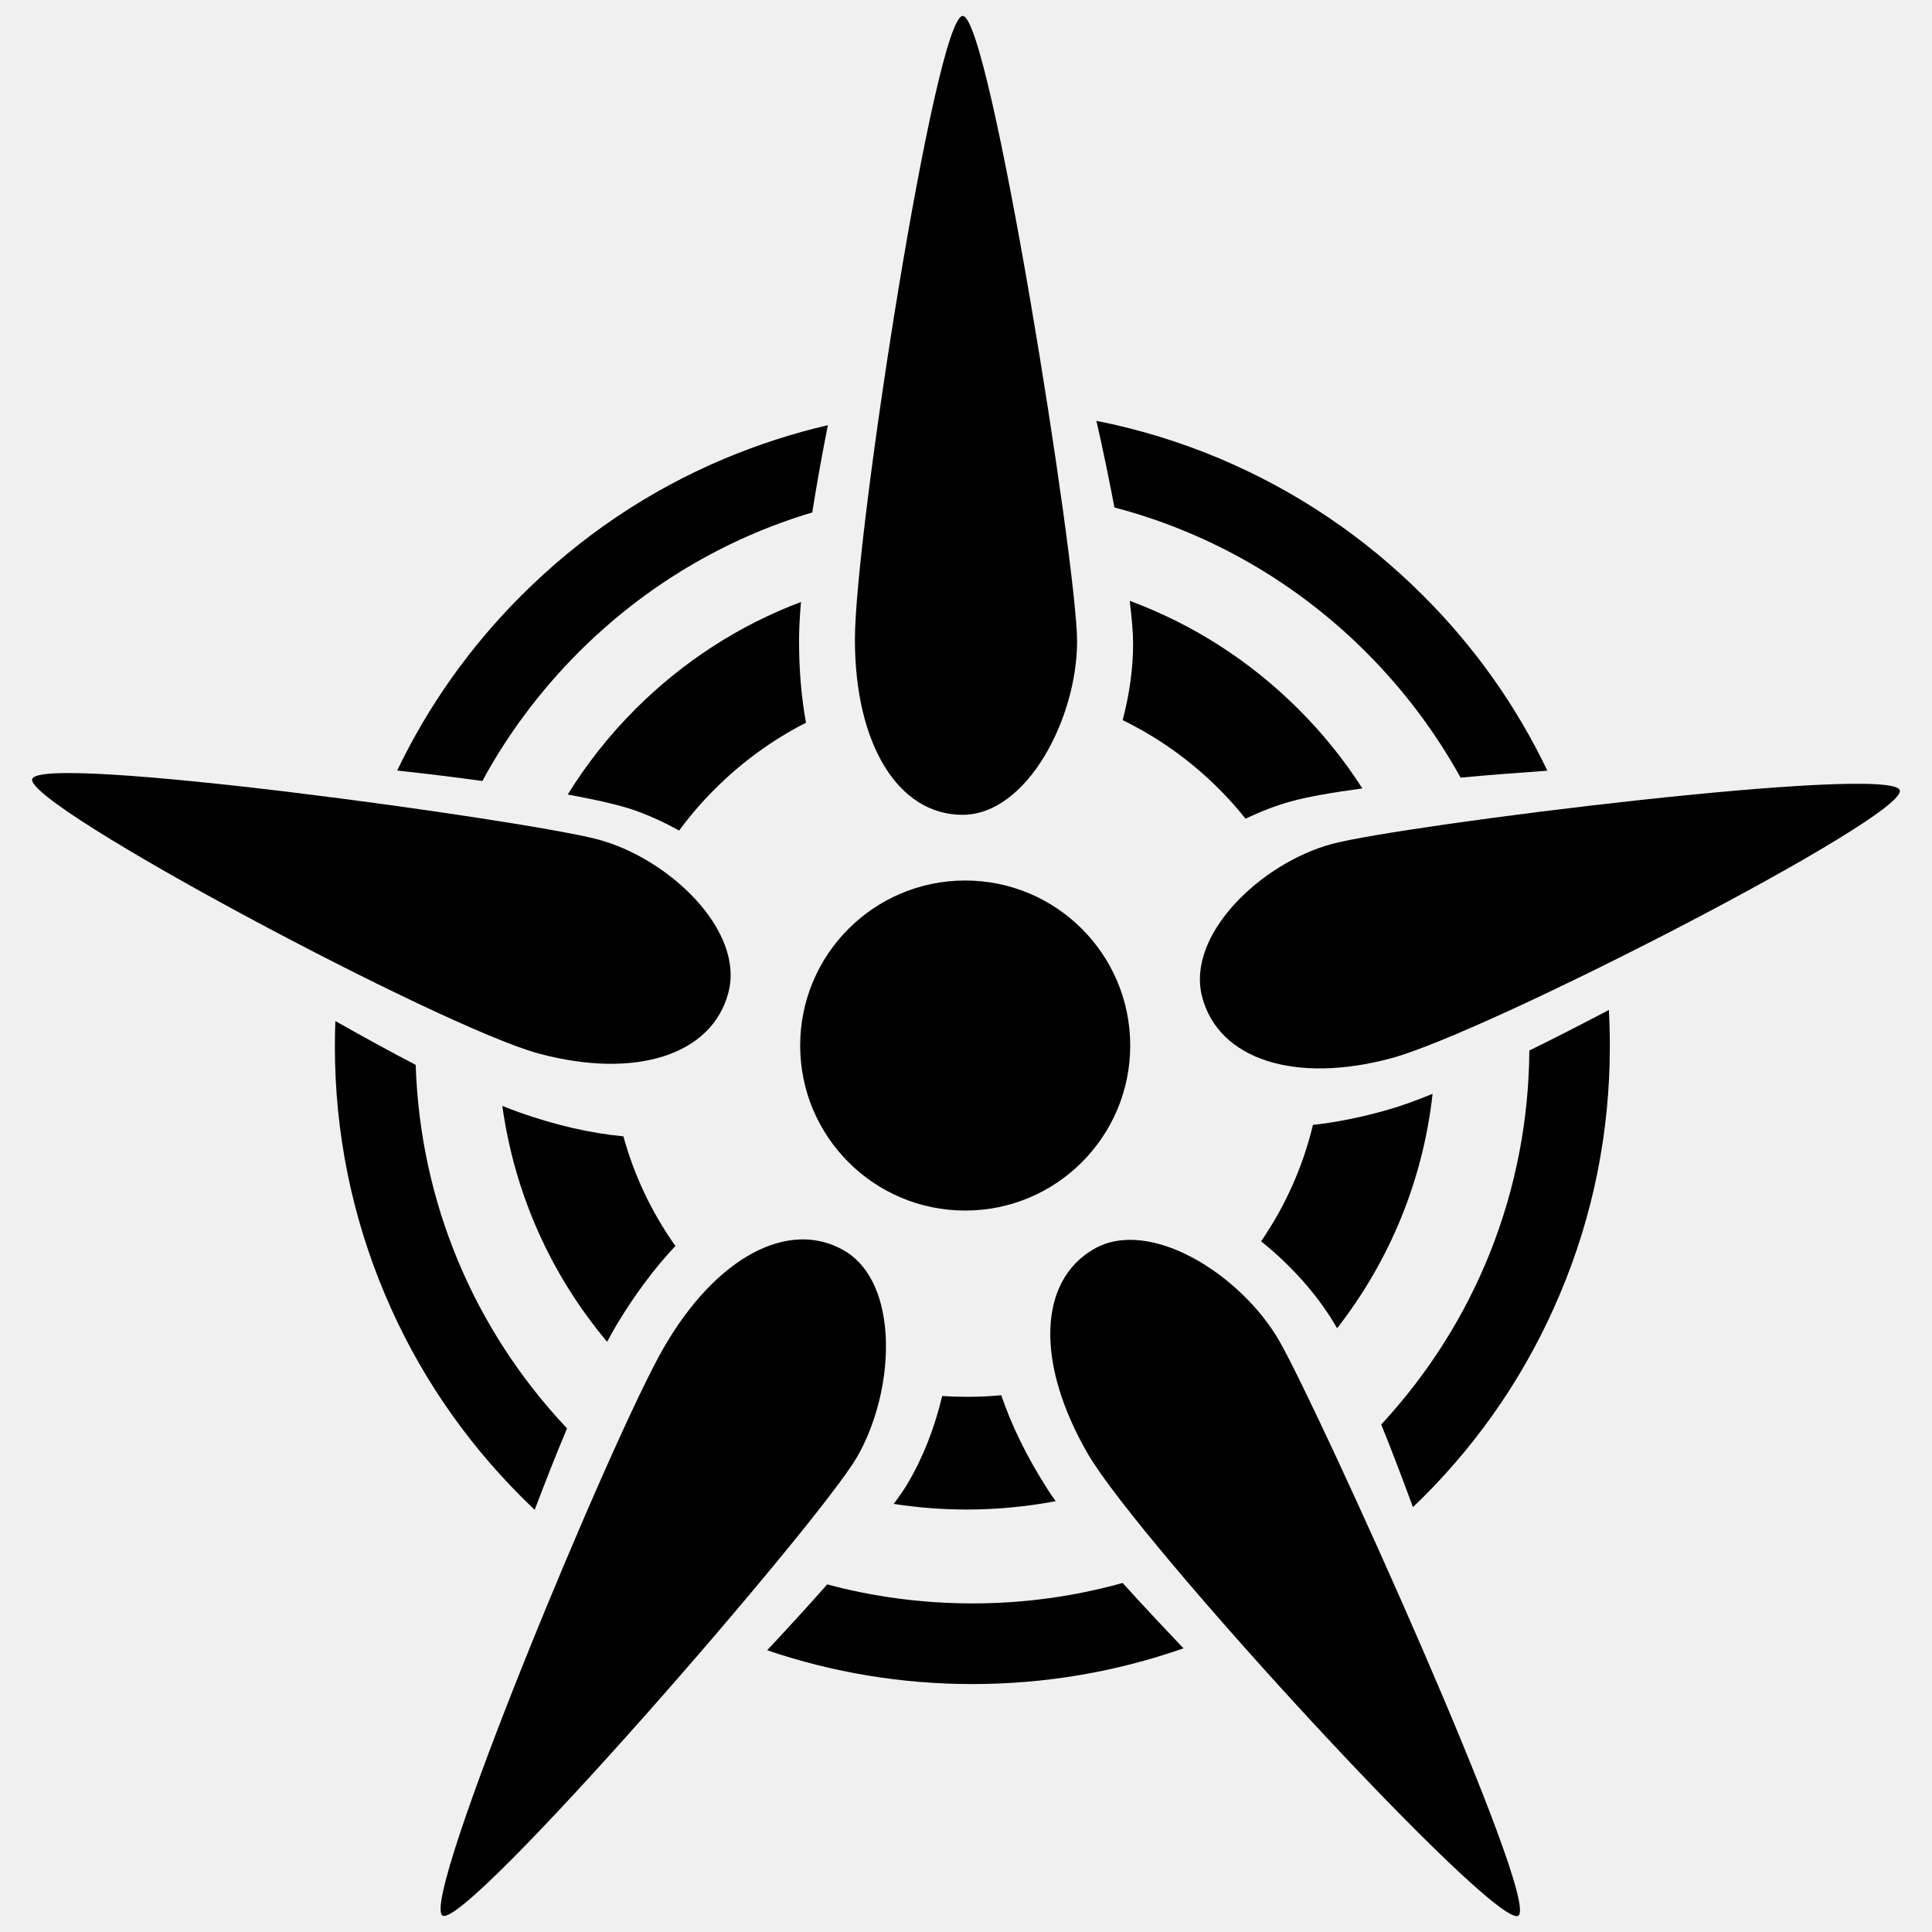
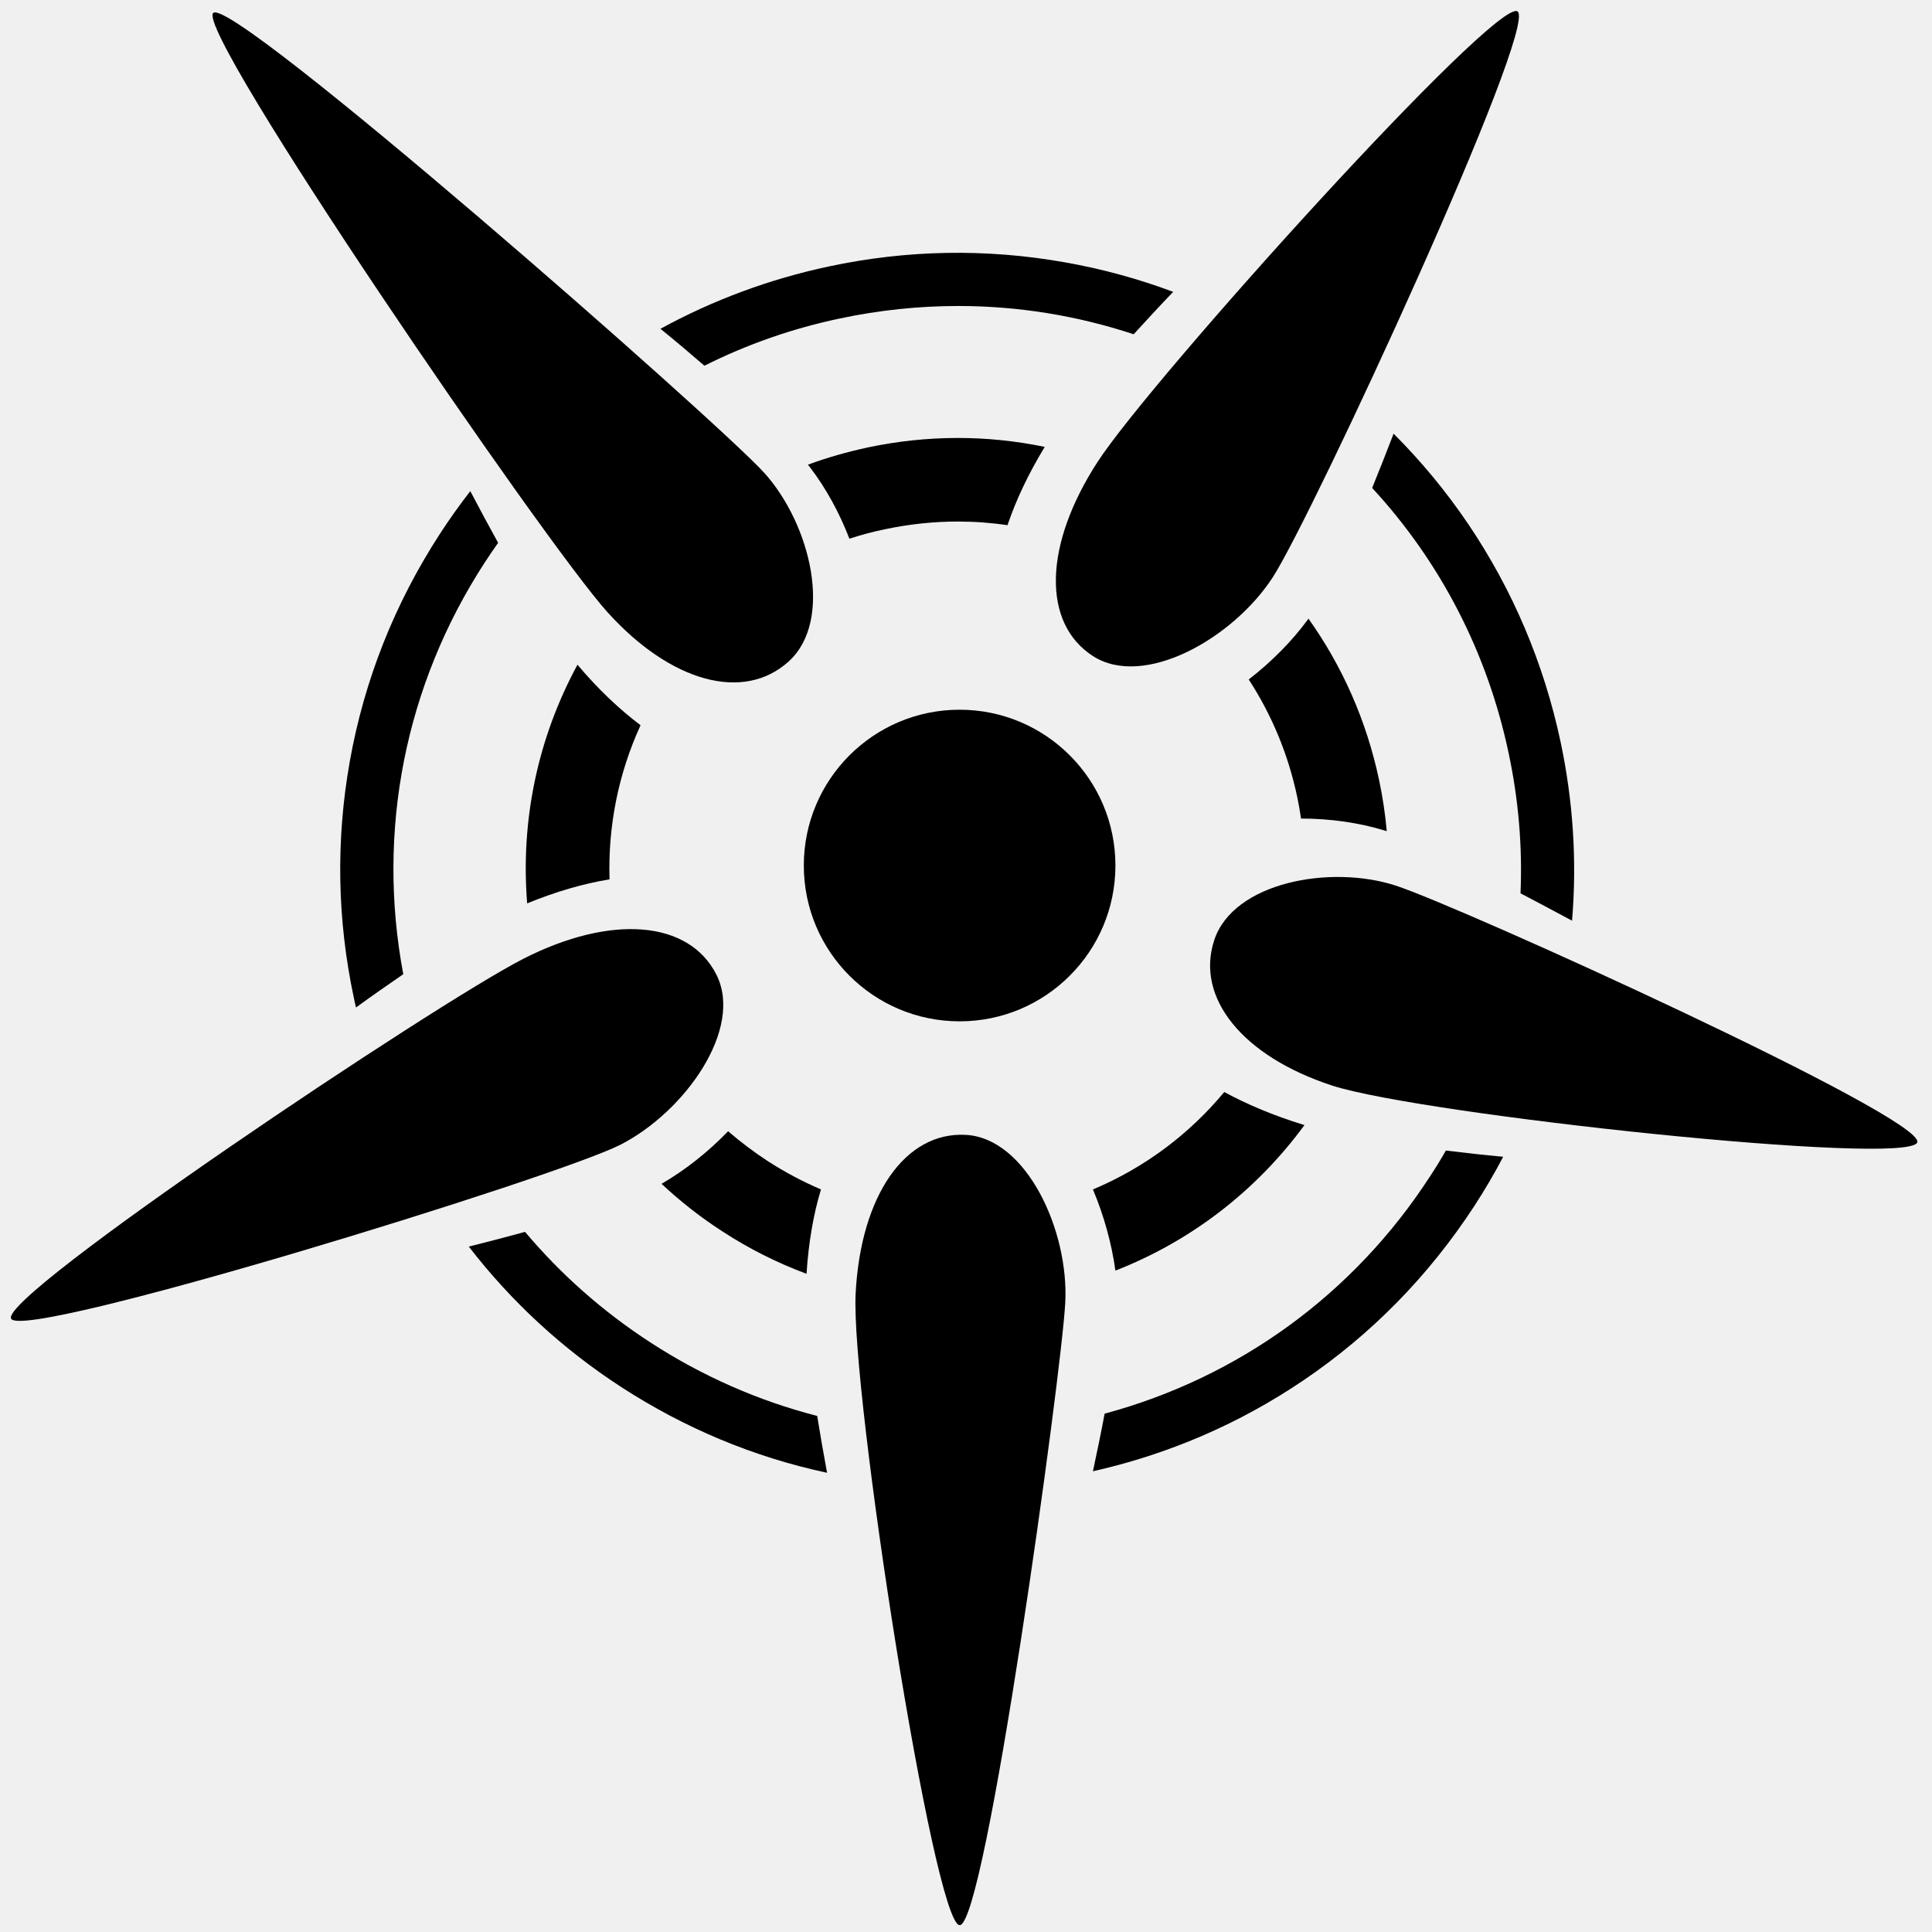
- <svg xmlns="http://www.w3.org/2000/svg" id="logo" version="1.1" x="0px" y="0px" viewBox="0 0 1200 1200" enable-background="new 0 0 1200 1200" xml:space="preserve">
+ <svg xmlns="http://www.w3.org/2000/svg" id="logo" version="1.1" x="0px" y="0px" viewBox="0 0 1271 1271" enable-background="new 0 0 1271 1271" xml:space="preserve">
  <g id="orig" display="none">
    <g id="Layer_2" display="inline">
-       <circle fill="none" stroke="#000000" stroke-width="70" stroke-miterlimit="10" cx="605.2" cy="646.4" r="256.2" />
-       <circle fill="none" stroke="#000000" stroke-width="50" stroke-miterlimit="10" cx="608.7" cy="649.9" r="371" />
+       <circle fill="none" stroke="#000000" stroke-width="55" stroke-miterlimit="10" cx="629.6" cy="571.9" r="256.2" />
+       <circle fill="none" stroke="#000000" stroke-width="35" stroke-miterlimit="10" cx="629.7" cy="572.1" r="388.3" />
    </g>
    <g id="Layer_3" display="inline">
-       <path fill="#FFFFFF" d="M601.7,556.3c60.1-0.3,106.8-87,106.8-156.5S627.3-4.2,601.7-4.1S501,303.6,501,398.2    S541.6,556.5,601.7,556.3z" />
-       <path fill="#FFFFFF" d="M655.9,740.3C707.2,710,793.6,759.5,831,818c45,70.5,142.9,392.3,136.7,395.9    c-21.8,12.9-261.7-209.5-312.6-289.3S604.5,770.6,655.9,740.3z" />
-       <path fill="#FFFFFF" d="M556.4,735.4c52,29.2,47.7,126.4,11.9,186.1c-35.7,59.7-283.2,310.3-305.3,297.9    c-22.1-12.4,76.1-315.3,124.8-396.7S504.5,706.2,556.4,735.4z" />
-       <path fill="#FFFFFF" d="M508.3,651.7c20.2-54.6-44.6-125.4-109.1-148.3c-64.5-22.9-402.9-53.7-411.5-30.5    c-8.6,23.2,251.6,186.7,339.5,218S488.1,706.3,508.3,651.7z" />
-       <path fill="#FFFFFF" d="M688.4,638.6c-16.6-55.8,52.3-122.2,118-140.8c65.6-18.6,404.6-38.1,411.7-14.4    c7.1,23.7-262.6,180.8-352.1,206.2S705,694.4,688.4,638.6z" />
+       <path fill="#FFFFFF" d="M690.8,473.2c50.6,32.5,136.9-14.9,174.7-73.1S1017.5,17.1,996,3.2S744,206.4,692.4,285.8    C640.8,365.2,640.2,440.6,690.8,473.2z" />
+       <path fill="#FFFFFF" d="M631,701.4c59.6,2.5,105.1,91.1,104.5,160.5c-0.6,83.7-93.8,406.8-100.9,406.5    c-25.3-1-105.4-318.2-104.6-412.9S571.4,698.9,631,701.4z" />
+       <path fill="#FFFFFF" d="M516.7,621.4c27.6,52.8-28.9,132-91.3,162.6S18.9,890,7.1,867.6s235.5-223,320.7-264.8    C413,561,489.1,568.5,516.7,621.4z" />
+       <path fill="#FFFFFF" d="M543.7,491.4c46.7-34.8,30.9-129.5-10.7-183.8C491.4,253.3,224.4,43.2,204.5,57.9s109.3,293.6,166,367.7    S497,526.2,543.7,491.4z" />
+       <path fill="#FFFFFF" d="M735.4,600.3c16.4-55.8,110.4-74,175.6-53.8c65.2,20.1,360.1,188.4,353.2,212.1    c-6.9,23.7-318.7,8.6-407.5-18.8C767.8,712.3,719,656.1,735.4,600.3z" />
+     </g>
+     <g id="Layer_3_copy" display="inline">
+       <path fill="#FFFFFF" d="M690.8,473.2c50.6,32.5,136.9-14.9,174.7-73.1S1017.5,17.1,996,3.2S744,206.4,692.4,285.8    C640.8,365.2,640.2,440.6,690.8,473.2z" />
+       <path fill="#FFFFFF" d="M631,701.4c59.6,2.5,105.1,91.1,104.5,160.5c-0.6,83.7-93.8,406.8-100.9,406.5    c-25.3-1-105.4-318.2-104.6-412.9S571.4,698.9,631,701.4z" />
+       <path fill="#FFFFFF" d="M516.7,621.4c27.6,52.8-28.9,132-91.3,162.6S18.9,890,7.1,867.6s235.5-223,320.7-264.8    C413,561,489.1,568.5,516.7,621.4z" />
+       <path fill="#FFFFFF" d="M543.7,491.4c46.7-34.8,30.9-129.5-10.7-183.8C491.4,253.3,224.4,43.2,204.5,57.9s109.3,293.6,166,367.7    S497,526.2,543.7,491.4z" />
+       <path fill="#FFFFFF" d="M735.4,600.3c16.4-55.8,110.4-74,175.6-53.8c65.2,20.1,360.1,188.4,353.2,212.1    c-6.9,23.7-318.7,8.6-407.5-18.8C767.8,712.3,719,656.1,735.4,600.3z" />
    </g>
    <g id="Layer_1" display="inline">
      <g>
-         <circle cx="604.2" cy="649.4" r="102.5" />
+         <circle cx="631.3" cy="569.4" r="102.5" />
      </g>
-       <path d="M602.7,506.1c40-0.2,71-60,71-107.8s-54-388.4-71-388.3s-67,322-67,387.3S562.7,506.2,602.7,506.1z" />
-       <path d="M684.3,775.7c34.7-19.8,91.2,16,114.9,57c23.7,41,163.3,348.7,148.5,357.2c-14.7,8.5-235.2-231.3-267.5-287.2    C647.9,846.7,649.5,795.6,684.3,775.7z" />
-       <path d="M529.1,776.8c34.6,20.2,31.7,87.1,7.9,128.2c-23.8,41.2-242.7,293.4-257.4,284.8S384.6,893.1,417,837    S494.6,756.7,529.1,776.8z" />
-       <path d="M457.1,616.6c10.2-38.7-36.9-83.4-81-95.2c-44.1-11.8-347.1-53.9-351.5-37.5c-4.4,16.4,254.6,154.4,314.7,170.5    C399.5,670.5,446.9,655.3,457.1,616.6z" />
-       <path d="M751.4,619.3c-10.2-38.7,36.7-83.3,80.6-95.1s348.3-49.8,352.7-33.3c4.4,16.4-256,150.3-315.9,166.4    S761.6,658,751.4,619.3z" />
+       <path d="M719,431.6c33.6,21.6,92.2-11.6,118.3-51.8S1012.6,16.7,998.3,7.5C984.1-1.7,757.7,249,722.1,303.8    C686.6,358.5,685.4,409.9,719,431.6z" />
+       <path d="M635.5,746.6c39.9,2.3,67.8,63.1,65.3,110.4c-2.5,47.3-52.5,410.4-69.5,409.5c-17-0.9-71.8-351.1-68.4-415.7    C566.3,786.3,595.6,744.3,635.5,746.6z" />
+       <path d="M471.3,641.2c18,35.7-20.8,90.3-63.2,111.9S15,882.7,7.3,867.5s279.4-207.4,337.1-236.8S453.3,605.5,471.3,641.2z" />
+       <path d="M518.9,435.1c29.6-26.9,14.5-90-16-123.9C472.3,277.3,153-2.9,140.3,8.5c-12.6,11.4,217.6,348,259.3,394.2    S489.3,462,518.9,435.1z" />
+       <path d="M798.8,618.5c12.5-38,76.2-49.9,119.4-35.9c43.2,14.1,348.4,152.7,343.1,168.9c-5.3,16.2-325.8-18.2-384.8-37.3    C817.6,695,786.3,656.5,798.8,618.5z" />
    </g>
  </g>
-   <g id="final">
-     <g id="Layer_3_copy">
-       <g>
-         <path d="M861.3,689.5c-15.9,4.5-31.2,7.6-45.8,9.2c-6.2,25.8-17.1,50.3-32.2,72.3c17.1,13.7,32,30,42.9,46.9     c1.4,2.2,2.8,4.5,4.3,7.1c32.9-42.2,53.4-92.3,59.3-145.6C879.1,683.8,869.5,687.2,861.3,689.5z" />
-         <path d="M383.1,822.7c11.3-18.8,23.6-35.2,36.4-48.8c-14.7-20.8-25.6-43.7-32.3-68.1c-20.1-1.9-41.9-6.8-64.7-14.9     c-3.3-1.2-6.8-2.5-10.5-4c7.5,54,29.8,104.5,65.1,146.5C379.2,829.5,381.2,825.9,383.1,822.7z" />
-         <path d="M394.5,503.4c9.2,3.3,18.4,7.5,27.3,12.5c6.7-9.1,14.1-17.8,22.3-25.9c16.8-16.8,35.9-30.6,56.5-41.1     c-2.8-15.6-4.3-32.5-4.3-50.6c0-7,0.4-15.2,1.2-24.4c-38.2,14.4-73.2,36.9-102.9,66.6c-16.2,16.2-30.2,34-42,53     C370.8,496.8,385.4,500.2,394.5,503.4z" />
-         <path d="M650.4,924.6c-12.7-19.9-22.2-39.4-28.5-58c-7.1,0.7-14.2,1-21.4,1c-5.1,0-10.2-0.2-15.3-0.5     c-4.6,19.5-11.9,38.3-21.5,54.4c-2.1,3.6-5,7.8-8.6,12.6c14.9,2.3,30.1,3.5,45.4,3.5c18.7,0,37.2-1.8,55.2-5.2     C653.7,929.7,652,927.1,650.4,924.6z" />
-         <path d="M703.8,399.8c0,15.4-2.3,31.6-6.5,47.5c21.8,10.6,42,24.9,59.7,42.6c5.9,5.9,11.5,12.1,16.6,18.6     c9.3-4.4,18.7-8.1,28.1-10.7c9.6-2.7,25.1-5.5,44.5-8.1c-11.3-17.6-24.5-34.1-39.7-49.2c-30.2-30.2-65.9-52.9-104.8-67.3     C703,384.1,703.8,393.2,703.8,399.8z" />
-       </g>
+   <g id="Layer_6">
+     <g>
+       <path d="M421.4,477.1c-14.1-10.6-28.1-23.9-41.5-39.8c-26.2,48.3-37.5,102.5-33.1,157c18.8-7.7,37-13,54.2-15.8    C399.9,543.5,406.8,509,421.4,477.1z" />
+       <path d="M860.8,407c-10.6,14.6-24.2,28.3-39.3,40c15.1,23.2,26,49.3,31.9,77.3c1,4.7,1.8,9.4,2.5,14.2c19.1,0,38.1,2.7,55.1,7.9    c0.4,0.1,0.8,0.3,1.3,0.4c-1-11.3-2.7-22.7-5.1-33.9C899,474.2,883.1,438.3,860.8,407z" />
+       <path d="M533,307.6c10.4,13.6,19.2,29.7,25.8,46.8c7.6-2.5,15.4-4.6,23.3-6.2c16-3.4,32.1-5.1,48-5.1c11,0,21.9,0.8,32.7,2.4    c5.6-16.6,13.8-33.9,24.5-51.5c-38-7.9-77.5-7.9-116.6,0.4c-13.4,2.9-26.5,6.6-39.2,11.3C532,306.3,532.5,307,533,307.6z" />
+       <path d="M856.7,739.7c-19-5.9-36.2-13.1-51.3-21.3c-23.4,28.2-52.9,50-86.4,64.1c7.2,17.1,12.3,35.4,14.8,53.4    c49.6-19.4,92.5-52.3,124.4-95.8C857.6,740,857.2,739.9,856.7,739.7z" />
+       <path d="M540.1,782.5c-12.1-5.2-23.8-11.4-35.1-18.7c-9.2-6-17.9-12.6-26-19.6c-13.1,13.6-28.1,25.5-43.8,34.6    c12.2,11.4,25.5,21.9,39.9,31.2c17.6,11.5,36.2,20.8,55.5,28C531.9,817.5,535.1,798.9,540.1,782.5z" />
    </g>
-     <g id="Layer_3_copy_2">
-       <g>
-         <path d="M692.2,315.2c58.6,15.4,112.4,46,156.4,90c23.4,23.4,43,49.6,58.6,77.8c17.1-1.6,35.3-3,53.9-4.3     c-19.3-40.3-45.2-76.9-77.2-108.8c-36.4-36.4-78.7-64.9-125.9-84.9c-24.9-10.5-50.6-18.4-77-23.6     C685.3,280.2,689,298.4,692.2,315.2z" />
-         <path d="M299.6,485.1c15.7-29,35.8-55.9,59.7-79.9c41.2-41.2,90.9-70.7,145.2-86.9c2.7-17.1,6-35.4,9.7-54.2     c-22,5.1-43.5,12.1-64.5,20.9c-47.2,19.9-89.5,48.5-125.9,84.9c-31.9,31.9-57.8,68.4-77.1,108.7     C265.2,480.6,283,482.8,299.6,485.1z" />
-         <path d="M949.9,652.5c-0.6,86.9-33.2,168.8-92,232.3c6.4,15.7,13,33.1,19.7,51.3c2.1-2,4.3-4.1,6.4-6.2     c36.4-36.4,64.9-78.7,84.8-125.9c20.7-48.8,31.1-100.7,31.1-154.1c0-7.6-0.2-15.1-0.6-22.6C982.4,636.2,965.8,644.7,949.9,652.5z     " />
-         <path d="M697.3,983.2c-30,8.4-61.3,12.7-93.3,12.7c-30.9,0-61.1-4-90.2-11.8c-11.3,12.8-23.9,26.6-37.3,40.9     c40.9,13.9,83.6,21,127.4,21c45.1,0,89.2-7.5,131.2-22.2C721.6,1009.6,708.8,996,697.3,983.2z" />
-         <path d="M332.1,937.8c6.8-17.9,13.5-35,20.1-50.6c-58.2-61.7-91.3-141.1-94-225.8c-15.7-8.1-32.5-17.4-49.9-27.2     c-0.2,5.2-0.3,10.5-0.3,15.7c0,53.4,10.5,105.3,31.1,154.1c19.9,47.2,48.5,89.5,84.9,125.9C326.7,932.5,329.4,935.2,332.1,937.8z     " />
-       </g>
+     <g>
+       <path d="M318.8,370.2c2.9-4.5,5.9-8.8,8.9-13.1c-6-10.8-12.1-22.2-18.3-34c-7,9-13.7,18.4-20,28.1    c-29.8,45.9-49.8,96.3-59.3,149.8c-9.2,51.7-8.3,104,2.7,155.5c0.4,2.1,0.9,4.2,1.4,6.3c10.7-7.8,21.2-15.1,31.1-21.9    C247.6,546.7,266.4,450.9,318.8,370.2z" />
+       <path d="M916.8,285.3c-4.8,12.5-9.5,24.4-14.1,35.7c44.7,48.4,75.7,108,89.7,174.1c6.6,30.8,9.2,61.9,7.9,92.6    c10.9,5.7,22.2,11.7,33.9,18c3.3-39.3,0.7-78.9-7.6-117.9c-11-51.5-31.4-99.7-60.8-143.2C951.3,323.2,934.9,303.4,916.8,285.3z" />
+       <path d="M951.2,756.9c-3.3,5.8-6.8,11.5-10.5,17.1C890.5,851.4,815,906.2,726.7,930c-2.2,11.9-4.9,24.7-7.7,37.9    c49.7-11.2,96.2-31.2,138.3-59.7c45-30.4,82.9-69.2,112.8-115.1c6.8-10.5,13.1-21.2,18.8-32.1    C975.9,759.8,963.3,758.4,951.2,756.9z" />
+       <path d="M537.6,931.5c-38.5-9.9-75.5-26.1-109.8-48.4c-31.4-20.4-59-44.9-82.4-72.7c-11.7,3.2-24.1,6.5-37,9.7    c27.9,36.1,61.5,67.2,100.3,92.4c41.8,27.1,87.2,46.1,135.4,56.4C541.7,955.9,539.5,943.3,537.6,931.5z" />
+       <path d="M463.4,240.6c27.9-14,57.8-24.5,89.2-31.1c25.9-5.5,52-8.2,77.8-8.2c39.3,0,78.2,6.3,115.4,18.6c8.2-9,16.9-18.4,26-27.9    c-23-8.6-46.7-15.1-71.1-19.4c-51.7-9.2-104-8.3-155.5,2.7c-39,8.3-76.1,22.1-110.7,41C444.7,224.6,454.3,232.7,463.4,240.6z" />
    </g>
-     <g id="Layer_1_copy">
-       <g>
-         <circle cx="599.5" cy="649.4" r="102.5" />
-       </g>
-       <path d="M598,506.1c40-0.2,71-60,71-107.8S615,9.9,598,9.9c-17,0-67,322-67,387.3S558,506.2,598,506.1z" />
-       <path d="M679.6,775.7c34.7-19.8,91.2,16,114.9,57c23.7,41,163.3,348.7,148.5,357.2c-14.7,8.5-235.2-231.3-267.5-287.2    C643.2,846.7,644.8,795.6,679.6,775.7z" />
-       <path d="M524.4,776.8c34.6,20.2,31.7,87.1,7.9,128.2c-23.8,41.2-242.7,293.4-257.4,284.8S379.9,893.1,412.3,837    S489.9,756.7,524.4,776.8z" />
-       <path d="M452.4,616.6c10.2-38.7-36.9-83.4-81-95.2C327.4,509.6,24.4,467.5,20,483.9c-4.4,16.4,254.6,154.4,314.7,170.5    C394.8,670.5,442.2,655.3,452.4,616.6z" />
-       <path d="M746.7,619.3c-10.2-38.7,36.7-83.3,80.6-95.1c43.9-11.8,348.3-49.8,352.7-33.3c4.4,16.4-256,150.3-315.9,166.4    S756.9,658,746.7,619.3z" />
+     <g>
+       <circle cx="631.3" cy="569.4" r="102.5" />
    </g>
+     <path d="M719,431.6c33.6,21.6,92.2-11.6,118.3-51.8S1012.6,16.7,998.3,7.5C984.1-1.7,757.7,249,722.1,303.8   C686.6,358.5,685.4,409.9,719,431.6z" />
+     <path d="M635.5,746.6c39.9,2.3,67.8,63.1,65.3,110.4c-2.5,47.3-52.5,410.4-69.5,409.5c-17-0.9-71.8-351.1-68.4-415.7   C566.3,786.3,595.6,744.3,635.5,746.6z" />
+     <path d="M471.3,641.2c18,35.7-20.8,90.3-63.2,111.9S15,882.7,7.3,867.5s279.4-207.4,337.1-236.8S453.3,605.5,471.3,641.2z" />
+     <path d="M518.9,435.1c29.6-26.9,14.5-90-16-123.9C472.3,277.3,153-2.9,140.3,8.5c-12.6,11.4,217.6,348,259.3,394.2   S489.3,462,518.9,435.1z" />
+     <path d="M798.8,618.5c12.5-38,76.2-49.9,119.4-35.9c43.2,14.1,348.4,152.7,343.1,168.9c-5.3,16.2-325.8-18.2-384.8-37.3   C817.6,695,786.3,656.5,798.8,618.5z" />
  </g>
</svg>
